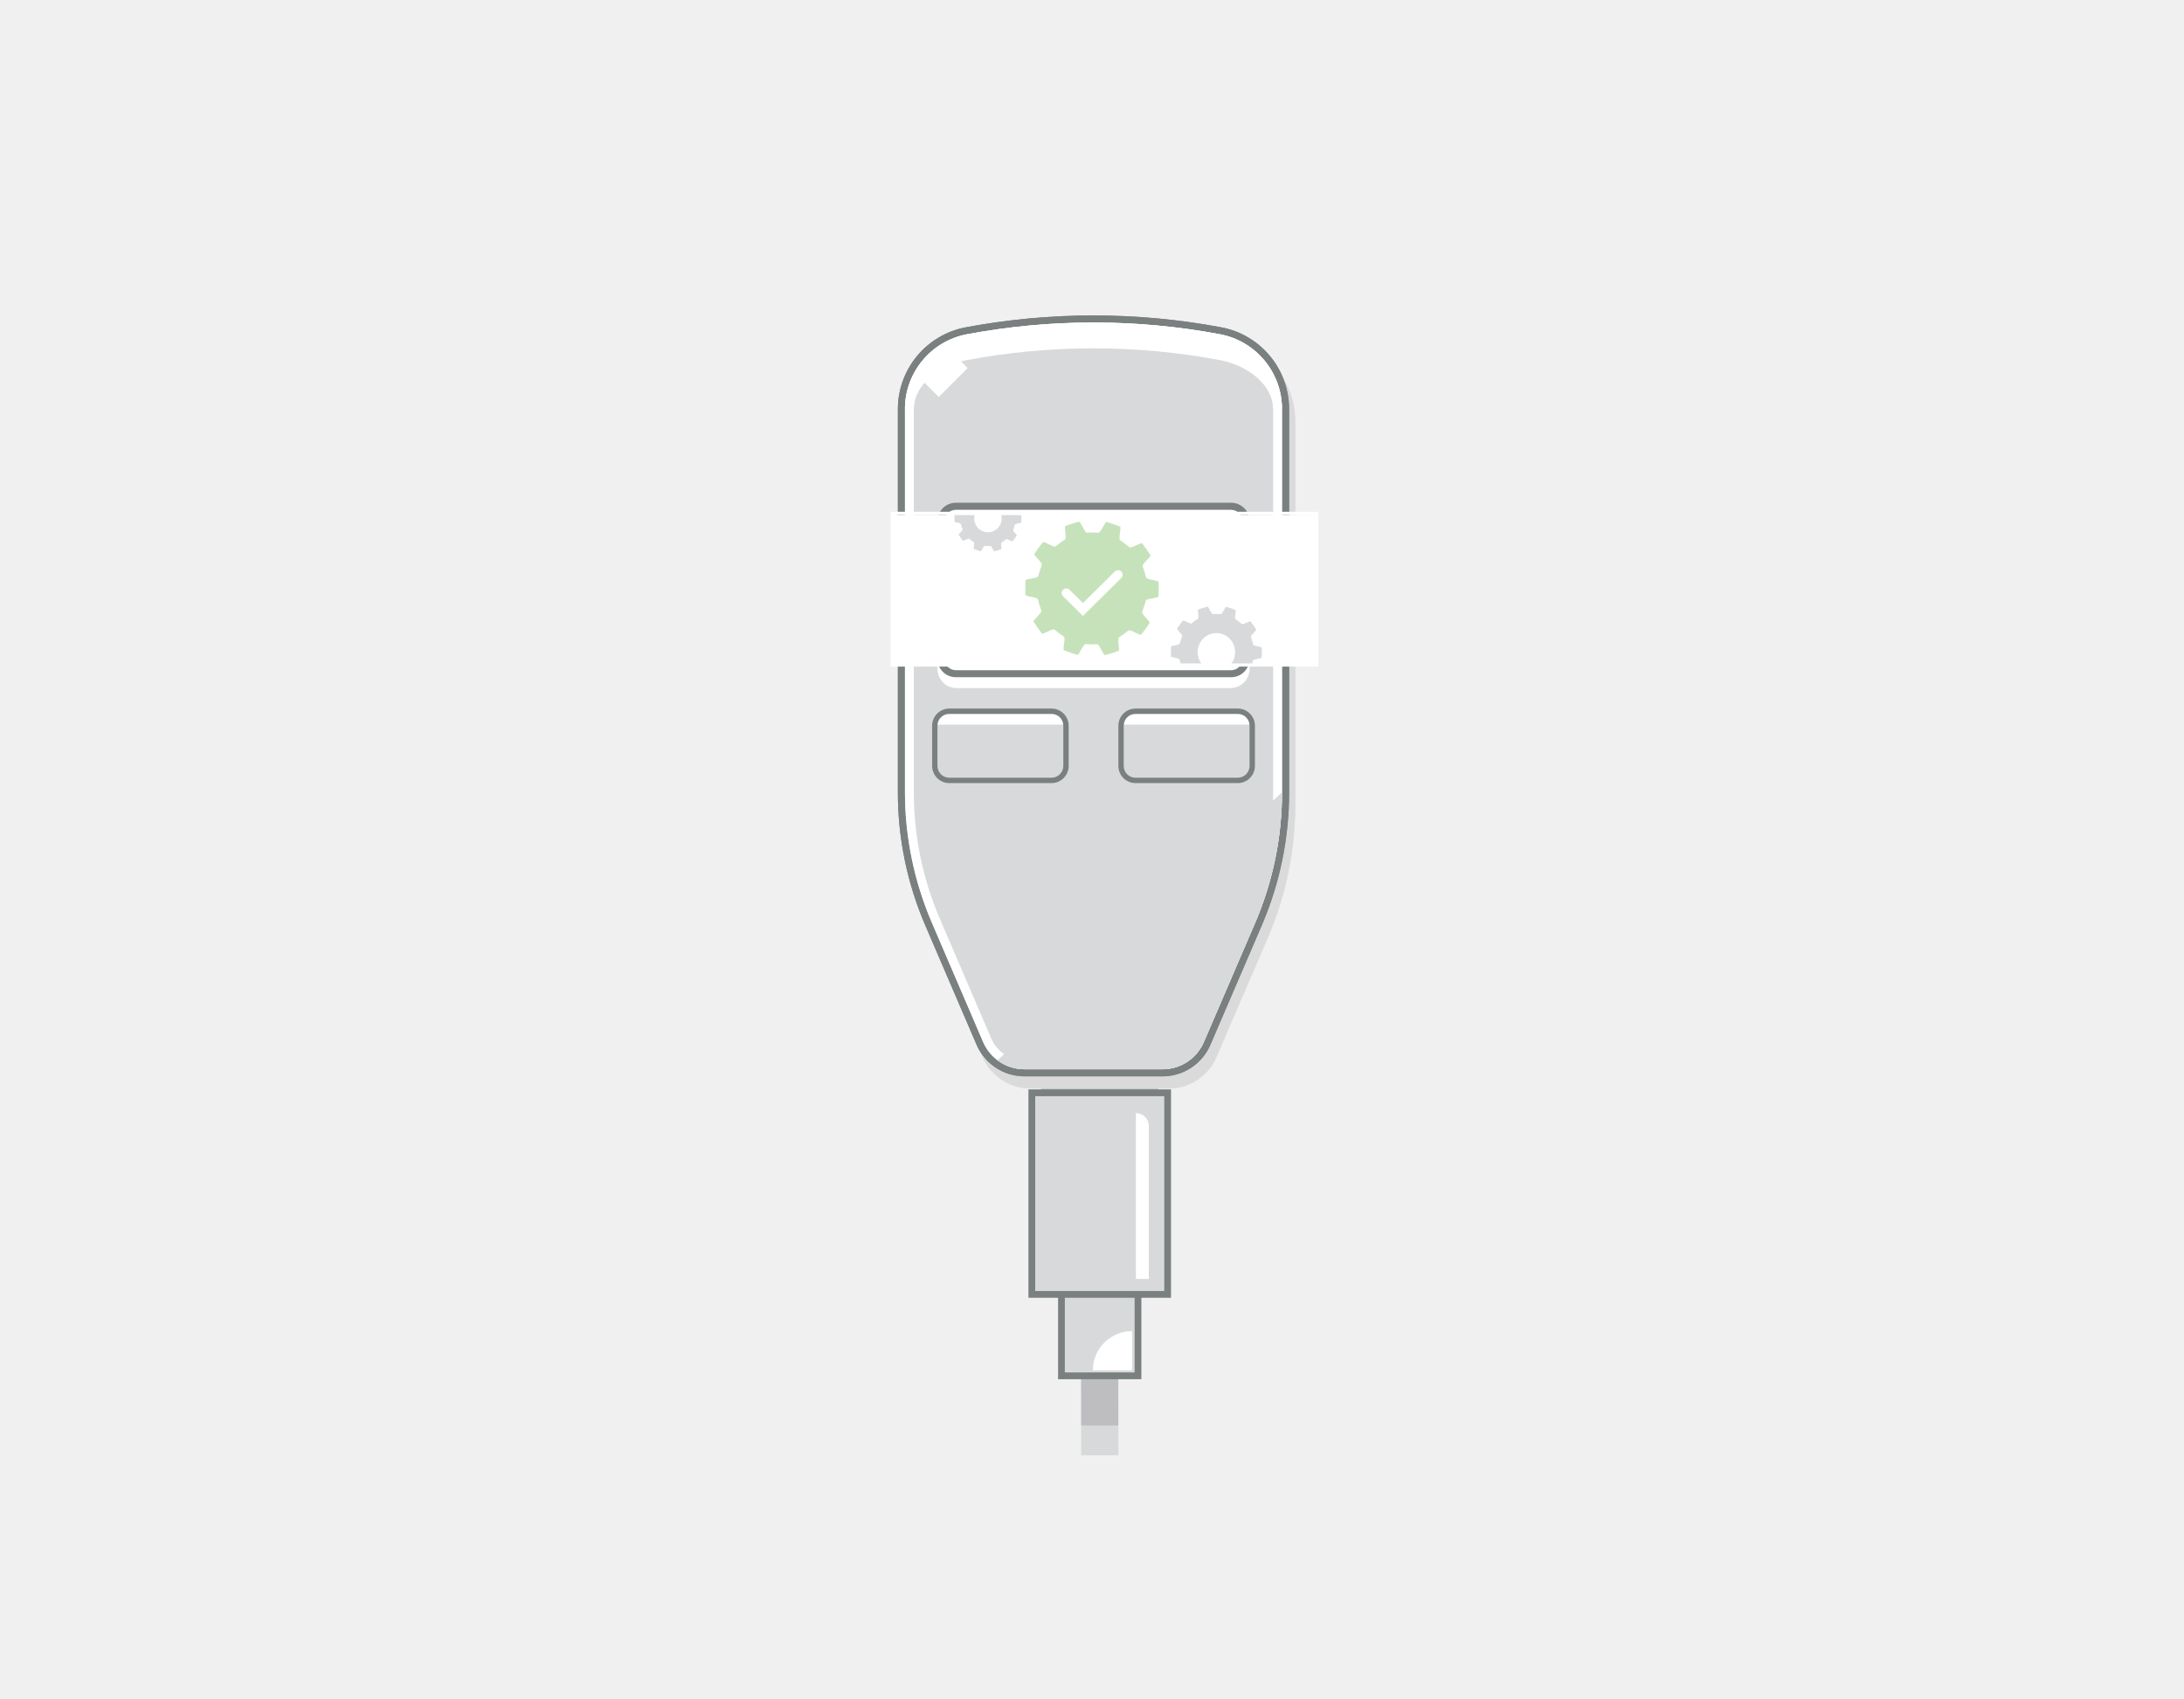
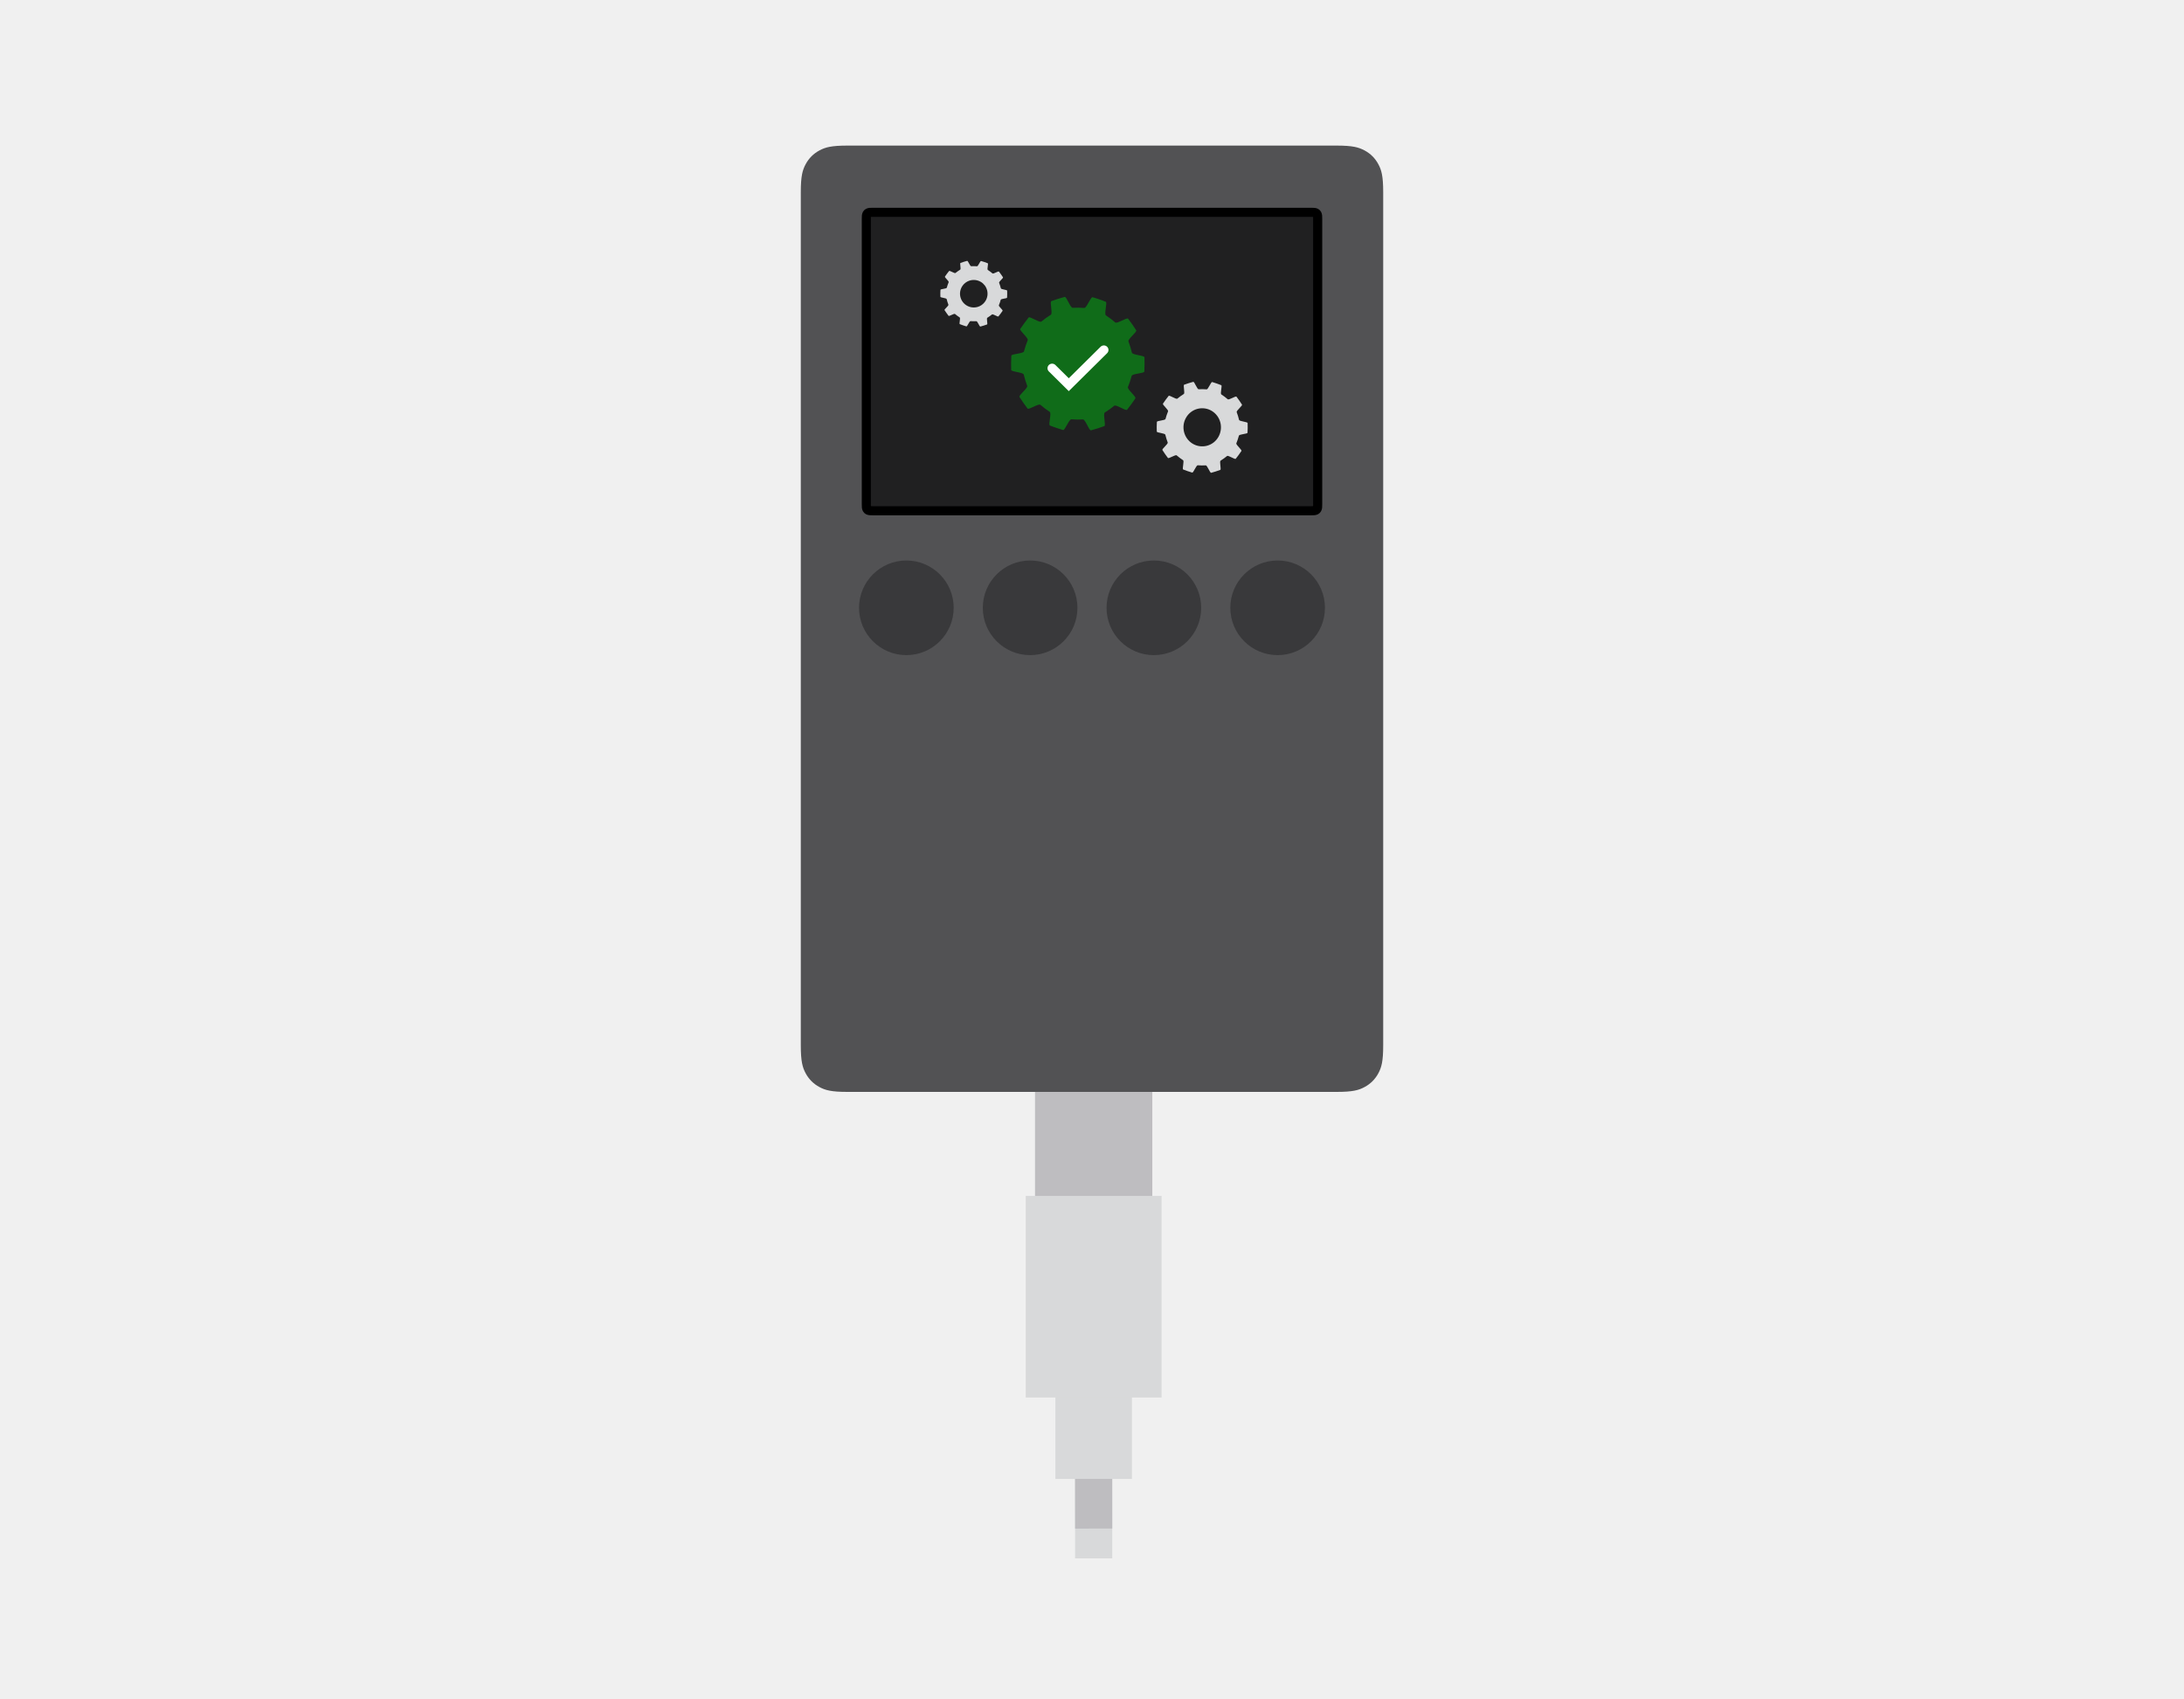
- <svg xmlns="http://www.w3.org/2000/svg" xmlns:xlink="http://www.w3.org/1999/xlink" width="360" height="280" viewBox="0 0 360 280">
-   <defs>
-     <filter id="a" width="112.3%" height="106.3%" x="-6.2%" y="-3.2%" filterUnits="objectBoundingBox">
-       <feOffset dx="1" dy="2" in="SourceAlpha" result="shadowOffsetOuter1" />
-       <feColorMatrix in="shadowOffsetOuter1" result="shadowMatrixOuter1" values="0 0 0 0 0.7 0 0 0 0 0.7 0 0 0 0 0.7 0 0 0 1 0" />
-       <feMerge>
-         <feMergeNode in="shadowMatrixOuter1" />
-         <feMergeNode in="SourceGraphic" />
-       </feMerge>
-     </filter>
-     <path id="b" d="M.063.886h70v25h-70z" />
-   </defs>
-   <g fill="none" fill-rule="evenodd">
-     <path fill="#D8D9DA" fill-rule="nonzero" d="M184.334 202.512v37.385h-6.12v-37.385z" />
-     <path fill="#BEBDC0" fill-rule="nonzero" d="M171.608 162.595h19.335v36.22h-19.335zM184.32 208.087l.017 26.896-6.12.004-.017-26.896z" />
-     <path fill="#D8D9DA" fill-rule="nonzero" d="M174.965 189.897h12.618v36.907h-12.618z" />
-     <path fill="#7A7F80" fill-rule="nonzero" d="M187.026 190.453v35.795h-11.504v-35.795h11.504m1.113-1.112h-13.73v38.02h13.73v-38.02z" />
-     <path fill="#D8D9DA" fill-rule="nonzero" d="M170.081 180.147h22.387v33.235h-22.387z" />
-     <path fill="#7A7F80" fill-rule="nonzero" d="M191.914 180.704v32.122h-21.277v-32.122h21.277m1.112-1.113h-23.502v34.348h23.502V179.59z" />
-     <path fill="#FFF" fill-rule="nonzero" d="M187.235 210.837h2.13v-25.213a2.13 2.13 0 0 0-2.13-2.13v27.343zM180.14 225.894h6.46v-6.464a6.465 6.465 0 0 0-6.46 6.464z" />
-     <g filter="url(#a)" transform="translate(148 52)">
-       <path fill="#D8D9DA" fill-rule="nonzero" d="M20.874 124.852a7.996 7.996 0 0 1-7.355-4.847l-8.452-19.673A54.87 54.87 0 0 1 .585 78.55V15.442A13.156 13.156 0 0 1 11.303 2.53a113.789 113.789 0 0 1 41.889 0A13.156 13.156 0 0 1 63.91 15.442v63.15a54.894 54.894 0 0 1-4.491 21.807l-8.44 19.617a7.999 7.999 0 0 1-7.356 4.845l-22.749-.01z" />
-       <path fill="#7A7F80" fill-rule="nonzero" d="M32.247 1.17c6.99 0 13.966.648 20.837 1.935a12.551 12.551 0 0 1 10.232 12.337v63.15c0 7.42-1.512 14.76-4.444 21.576l-8.44 19.617a7.422 7.422 0 0 1-6.818 4.49h-22.74a7.425 7.425 0 0 1-6.82-4.493l-8.452-19.681a54.609 54.609 0 0 1-4.433-21.55V15.442A12.551 12.551 0 0 1 11.402 3.105a113.215 113.215 0 0 1 20.845-1.936m0-1.169c-7.062.002-14.108.656-21.05 1.956A13.741 13.741 0 0 0 0 15.442v63.109a55.435 55.435 0 0 0 4.529 22.02l8.452 19.664a8.588 8.588 0 0 0 7.893 5.202h22.749a8.58 8.58 0 0 0 7.894-5.199l8.44-19.617a55.42 55.42 0 0 0 4.54-22.038v-63.15A13.74 13.74 0 0 0 53.3 1.957 114.555 114.555 0 0 0 32.247 0z" />
-       <rect width="51.452" height="28.771" x="6.523" y="30.882" fill="#BEBDC0" fill-rule="nonzero" rx="3.041" />
-       <rect width="21.629" height="11.411" x="6.084" y="65.246" fill="#D8D9DA" fill-rule="nonzero" rx="2.389" />
-       <path fill="#7A7F80" fill-rule="nonzero" d="M25.324 65.684a1.95 1.95 0 0 1 1.95 1.95v6.625a1.95 1.95 0 0 1-1.95 1.95H8.478a1.95 1.95 0 0 1-1.955-1.95v-6.625a1.947 1.947 0 0 1 1.955-1.95h16.846m0-.877H8.478a2.83 2.83 0 0 0-2.827 2.827v6.625a2.83 2.83 0 0 0 2.827 2.836h16.846a2.83 2.83 0 0 0 2.827-2.836v-6.625a2.83 2.83 0 0 0-2.827-2.827z" />
-       <rect width="21.629" height="11.411" x="36.782" y="65.246" fill="#D8D9DA" fill-rule="nonzero" rx="2.389" />
-       <path fill="#7A7F80" fill-rule="nonzero" d="M56.022 65.684a1.947 1.947 0 0 1 1.95 1.95v6.625a1.95 1.95 0 0 1-1.95 1.95H39.176a1.95 1.95 0 0 1-1.95-1.95v-6.625a1.95 1.95 0 0 1 1.95-1.95h16.852m0-.877H39.176a2.83 2.83 0 0 0-2.827 2.827v6.625a2.83 2.83 0 0 0 2.827 2.836h16.852a2.83 2.83 0 0 0 2.827-2.827v-6.634a2.83 2.83 0 0 0-2.827-2.827z" />
-       <rect width="51.452" height="28.771" x="6.523" y="30.882" stroke="#000" stroke-width="1.169" rx="3.041" />
-       <path fill="#FFF" fill-rule="nonzero" d="M4.26 10.96l4.763-4.762 2.2 2.2-4.764 4.763z" />
-       <path stroke="#FFF" stroke-width="1.169" d="M9.56 59.653h45.374" />
-       <path stroke="#FFF" stroke-width=".877" d="M8.473 65.684h16.851M39.17 65.684h16.852" />
-       <path fill="#FFF" fill-rule="nonzero" d="M32.247 2.631c6.9.002 13.785.641 20.568 1.91a11.11 11.11 0 0 1 9.048 10.901v63.15a52.807 52.807 0 0 1-4.327 20.997L49.1 119.21a5.96 5.96 0 0 1-5.476 3.605H20.874a5.957 5.957 0 0 1-5.475-3.608L6.946 99.525A52.856 52.856 0 0 1 2.631 78.55V15.442A11.11 11.11 0 0 1 11.694 4.54a112.108 112.108 0 0 1 20.553-1.909m0-1.462c-6.993 0-13.971.648-20.845 1.936A12.551 12.551 0 0 0 1.169 15.442v63.109c0 7.41 1.509 14.742 4.433 21.55l8.452 19.673a7.425 7.425 0 0 0 6.82 4.493h22.749a7.422 7.422 0 0 0 6.818-4.49l8.44-19.618a54.593 54.593 0 0 0 4.444-21.576v-63.15A12.551 12.551 0 0 0 53.092 3.097 113.208 113.208 0 0 0 32.247 1.17z" />
-       <path fill="#D8D9DA" fill-rule="nonzero" d="M16.43 122.79a7.406 7.406 0 0 0 4.444 1.483h22.749a7.423 7.423 0 0 0 6.818-4.49l8.44-19.618a54.593 54.593 0 0 0 4.444-21.576L16.43 122.791z" />
-       <path fill="#FFF" fill-rule="nonzero" d="M11.402 7.359a113.087 113.087 0 0 1 41.673 0c4.476.839 8.77 4.031 8.77 8.083h1.462A12.551 12.551 0 0 0 53.075 3.105a113.087 113.087 0 0 0-41.673 0A12.551 12.551 0 0 0 1.169 15.442h1.462c0-4.09 4.3-7.256 8.771-8.083z" />
-       <path fill="#D8D9DA" fill-rule="nonzero" d="M20.874 124.852a7.996 7.996 0 0 1-7.355-4.847l-8.452-19.673A54.87 54.87 0 0 1 .585 78.55V15.442A13.156 13.156 0 0 1 11.303 2.53a113.789 113.789 0 0 1 41.889 0A13.156 13.156 0 0 1 63.91 15.442v63.15a54.894 54.894 0 0 1-4.491 21.807l-8.44 19.617a7.999 7.999 0 0 1-7.356 4.845l-22.749-.01z" />
-       <path fill="#7A7F80" fill-rule="nonzero" d="M32.247 1.17c6.99 0 13.966.648 20.837 1.935a12.551 12.551 0 0 1 10.232 12.337v63.15c0 7.42-1.512 14.76-4.444 21.576l-8.44 19.617a7.422 7.422 0 0 1-6.818 4.49h-22.74a7.425 7.425 0 0 1-6.82-4.493l-8.452-19.681a54.609 54.609 0 0 1-4.433-21.55V15.442A12.551 12.551 0 0 1 11.402 3.105a113.215 113.215 0 0 1 20.845-1.936m0-1.169c-7.062.002-14.108.656-21.05 1.956A13.741 13.741 0 0 0 0 15.442v63.109a55.435 55.435 0 0 0 4.529 22.02l8.452 19.664a8.588 8.588 0 0 0 7.893 5.202h22.749a8.58 8.58 0 0 0 7.894-5.199l8.44-19.617a55.42 55.42 0 0 0 4.54-22.038v-63.15A13.74 13.74 0 0 0 53.3 1.957 114.555 114.555 0 0 0 32.247 0z" />
-       <path fill="#FFF" fill-rule="nonzero" d="M54.791 61.436H9.701a3.178 3.178 0 0 1-3.178-3.18v-1.644h51.455v1.643a3.18 3.18 0 0 1-3.187 3.181z" />
-       <rect width="50.283" height="27.602" x="7.107" y="31.467" fill="#FFF" fill-rule="nonzero" rx="2.456" />
-       <path fill="#7A7F80" fill-rule="nonzero" d="M54.934 32.051a1.871 1.871 0 0 1 1.868 1.871v22.69c0 1.033-.836 1.87-1.868 1.871H9.56a1.871 1.871 0 0 1-1.868-1.87v-22.7c0-1.032.836-1.869 1.868-1.87h45.374m0-1.17H9.56a3.038 3.038 0 0 0-3.037 3.04v22.69a3.04 3.04 0 0 0 3.037 3.038h45.374a3.04 3.04 0 0 0 3.038-3.04V33.914a3.038 3.038 0 0 0-3.038-3.04z" />
-       <path fill="#FFF" fill-rule="nonzero" d="M6.523 65.684h20.752v1.772H6.523zM37.22 65.684h20.752v1.772H37.22z" />
-       <path fill="#7A7F80" fill-rule="nonzero" d="M25.324 65.684a1.95 1.95 0 0 1 1.95 1.95v6.625a1.95 1.95 0 0 1-1.95 1.95H8.478a1.95 1.95 0 0 1-1.955-1.95v-6.625a1.947 1.947 0 0 1 1.955-1.95h16.846m0-.877H8.478a2.83 2.83 0 0 0-2.827 2.827v6.625a2.83 2.83 0 0 0 2.827 2.836h16.846a2.83 2.83 0 0 0 2.827-2.836v-6.625a2.83 2.83 0 0 0-2.827-2.827zM56.022 65.684a1.947 1.947 0 0 1 1.95 1.95v6.625a1.95 1.95 0 0 1-1.95 1.95H39.176a1.95 1.95 0 0 1-1.95-1.95v-6.625a1.95 1.95 0 0 1 1.95-1.95h16.852m0-.877H39.176a2.83 2.83 0 0 0-2.827 2.827v6.625a2.83 2.83 0 0 0 2.827 2.836h16.852a2.83 2.83 0 0 0 2.827-2.827v-6.634a2.83 2.83 0 0 0-2.827-2.827z" />
-       <path fill="#FFF" fill-rule="nonzero" d="M3.978 10.68l4.763-4.764 2.762 2.762-4.763 4.763z" />
-       <path fill="#FFF" fill-rule="nonzero" d="M32.247 2.631c6.9.002 13.785.641 20.568 1.91a11.11 11.11 0 0 1 9.048 10.901v63.15a52.807 52.807 0 0 1-4.327 20.997L49.1 119.21a5.96 5.96 0 0 1-5.476 3.605H20.874a5.957 5.957 0 0 1-5.475-3.608L6.946 99.525A52.856 52.856 0 0 1 2.631 78.55V15.442A11.11 11.11 0 0 1 11.694 4.54a112.108 112.108 0 0 1 20.553-1.909m0-1.462c-6.993 0-13.971.648-20.845 1.936A12.551 12.551 0 0 0 1.169 15.442v63.109c0 7.41 1.509 14.742 4.433 21.55l8.452 19.673a7.425 7.425 0 0 0 6.82 4.493h22.749a7.422 7.422 0 0 0 6.818-4.49l8.44-19.618a54.593 54.593 0 0 0 4.444-21.576v-63.15A12.551 12.551 0 0 0 53.092 3.097 113.208 113.208 0 0 0 32.247 1.17z" />
-       <path fill="#D8D9DA" fill-rule="nonzero" d="M16.43 122.79a7.406 7.406 0 0 0 4.444 1.483h22.749a7.423 7.423 0 0 0 6.818-4.49l8.44-19.618a54.593 54.593 0 0 0 4.444-21.576L16.43 122.791z" />
-       <path fill="#FFF" fill-rule="nonzero" d="M11.402 7.359a113.087 113.087 0 0 1 41.673 0c4.476.839 8.77 4.031 8.77 8.083h1.462A12.551 12.551 0 0 0 53.075 3.105a113.087 113.087 0 0 0-41.673 0A12.551 12.551 0 0 0 1.169 15.442h1.462c0-4.09 4.3-7.256 8.771-8.083z" />
-     </g>
-     <g transform="translate(147 84)">
-       <mask id="c" fill="#fff">
-         <use xlink:href="#b" />
-       </mask>
-       <use fill="#FFF" fill-rule="nonzero" xlink:href="#b" />
-       <path fill="#D8D9DA" fill-rule="nonzero" d="M20.31.583a7.286 7.286 0 0 0-.285-.91c-.078-.182.717-.768.64-.903a14.689 14.689 0 0 0-.669-.944c-.106-.122-.916.439-1.063.303a7.314 7.314 0 0 0-.768-.568c-.172-.102.128-1.039-.014-1.107-.142-.068-.939-.335-1.095-.37-.156-.037-.486.895-.683.87a7.144 7.144 0 0 0-.95-.011c-.2.018-.513-.917-.665-.885-.152.032-.955.28-1.102.343-.147.062.128 1.008-.043 1.105-.271.166-.53.35-.777.55-.148.128-.947-.445-1.057-.326-.11.119-.605.787-.688.926-.083.14.701.741.617.927-.121.291-.223.59-.305.895-.044.196-1.024.199-1.047.357-.023.16-.028.996-.012 1.152.015.156.999.186 1.037.384.075.31.17.614.284.91.078.183-.718.769-.64.897.079.128.561.822.668.944.108.122.917-.439 1.064-.303.243.206.5.396.767.568.173.102-.127 1.039.015 1.105.142.067.939.337 1.094.373.154.036.487-.896.683-.87.317.024.635.028.952.01.198-.018.512.917.664.885.152-.032.953-.28 1.102-.343.148-.062-.128-1.008.043-1.105.27-.166.53-.35.776-.55.148-.128.948.445 1.058.326.11-.12.605-.787.688-.926.083-.14-.702-.743-.615-.917.121-.291.223-.59.305-.895.044-.196 1.024-.199 1.047-.357.023-.159.028-.996.013-1.152-.015-.156-1-.193-1.039-.388zM17.8 2.631a2.27 2.27 0 1 1-.795-3.108 2.271 2.271 0 0 1 .794 3.111v-.003zM59.574 22.268a10.1 10.1 0 0 0-.385-1.26c-.106-.253.977-1.063.871-1.25a19.366 19.366 0 0 0-.909-1.307c-.144-.166-1.247.606-1.447.419a9.966 9.966 0 0 0-1.045-.787c-.235-.142.175-1.439-.019-1.53a17.86 17.86 0 0 0-1.49-.516c-.213-.05-.662 1.24-.93 1.204a9.554 9.554 0 0 0-1.294-.014c-.27.025-.696-1.27-.903-1.226a19.34 19.34 0 0 0-1.5.475c-.2.087.175 1.396-.059 1.53-.368.231-.72.486-1.057.763-.2.177-1.288-.617-1.438-.452-.15.165-.824 1.09-.937 1.283-.113.193.95 1.025.838 1.273a9.964 9.964 0 0 0-.416 1.24c-.06.27-1.393.273-1.425.493-.031.22-.038 1.38-.017 1.595.02.214 1.36.257 1.412.531.103.429.232.85.387 1.262.106.251-.977 1.054-.871 1.249a17.6 17.6 0 0 0 .909 1.307c.146.169 1.247-.607 1.447-.42.33.286.68.548 1.045.787.235.142-.175 1.439.019 1.533.193.094 1.278.464 1.49.513.213.05.662-1.24.928-1.204.431.034.864.038 1.296.014.27-.025.696 1.27.903 1.226a18.827 18.827 0 0 0 1.5-.475c.202-.089-.175-1.396.059-1.53.367-.23.72-.484 1.055-.76.202-.178 1.29.614 1.44.45.15-.166.824-1.09.937-1.284.113-.193-.95-1.025-.838-1.273.166-.404.305-.818.416-1.24.06-.272 1.393-.275 1.425-.495.031-.22.038-1.378.017-1.594-.02-.217-1.36-.264-1.414-.53zm-3.416 2.835a3.06 3.06 0 0 1-4.232 1.098c-1.467-.886-1.95-2.814-1.08-4.306a3.06 3.06 0 0 1 4.23-1.101 3.138 3.138 0 0 1 1.419 1.926 3.19 3.19 0 0 1-.337 2.383z" mask="url(#c)" />
-     </g>
-     <path fill="#FFF" fill-rule="nonzero" d="M217.319 84.362h-70.512v25.512h70.512V84.362zm-.513.511v24.488h-69.488V84.873h69.488z" />
-     <path fill="#C6E2BA" fill-rule="nonzero" d="M188.26 100.857c.243-.595.446-1.205.61-1.828.088-.396 2.052-.402 2.09-.724.036-.323.055-2.022.026-2.346-.03-.325-2.001-.377-2.075-.771a15.066 15.066 0 0 0-.565-1.848c-.157-.37 1.433-1.547 1.275-1.832-.158-.285-1.12-1.67-1.333-1.916-.213-.247-1.83.89-2.124.615a14.435 14.435 0 0 0-1.527-1.154c-.345-.214.26-2.11-.028-2.248-.289-.139-1.876-.683-2.186-.75-.31-.066-.972 1.812-1.369 1.766-.63-.05-1.264-.057-1.895-.022-.396.038-1.011-1.862-1.326-1.797-.315.064-1.904.566-2.2.696-.296.13.26 2.047-.087 2.248-.54.336-1.058.708-1.549 1.114-.296.265-1.895-.903-2.106-.661-.21.242-1.213 1.592-1.38 1.878-.166.286 1.393 1.504 1.226 1.867a14.978 14.978 0 0 0-.61 1.828c-.085.395-2.05.401-2.086.723-.037.323-.056 2.022-.027 2.346.03.325 2.001.377 2.074.772.15.628.339 1.244.566 1.847.156.37-1.433 1.547-1.275 1.832.158.285 1.12 1.67 1.333 1.916.213.247 1.83-.89 2.124-.614.484.418.994.804 1.527 1.154.344.208-.26 2.11.028 2.248.289.14 1.876.682 2.186.75.31.067.972-1.813 1.369-1.766.63.05 1.264.056 1.895.022.396-.039 1.011 1.86 1.326 1.796.315-.064 1.905-.567 2.2-.697.294-.13-.26-2.047.087-2.248.54-.334 1.056-.704 1.548-1.107.296-.266 1.895.903 2.111.662.216-.241 1.209-1.598 1.375-1.882.167-.283-1.393-1.507-1.228-1.869z" />
-     <path fill="#FFF" d="M175.224 97.225a.768.768 0 0 1 1.074 0l2.21 2.186 5.245-5.192a.768.768 0 0 1 1.074 0 .746.746 0 0 1 0 1.063l-6.322 6.255-3.284-3.25a.746.746 0 0 1 .003-1.062z" />
-   </g>
+ <svg xmlns="http://www.w3.org/2000/svg" width="360" height="280" viewBox="0 0 360 280" fill="none">
+   <path d="M183.334 219.512V256.897H177.214V219.512H183.334Z" fill="#D8D9DA" />
+   <path d="M170.608 179.595H189.943V215.815H170.608V179.595ZM183.32 225.087L183.337 251.983L177.217 251.987L177.2 225.091L183.32 225.087Z" fill="#BEBDC0" />
+   <path d="M173.965 206.897H186.583V243.804H173.965V206.897Z" fill="#D8D9DA" />
+   <path d="M169.081 197.147H191.468V230.382H169.081V197.147Z" fill="#D8D9DA" />
+   <path fill-rule="evenodd" clip-rule="evenodd" d="M139.692 24H220.308C222.983 24 223.953 24.279 224.931 24.801C225.908 25.324 226.676 26.092 227.199 27.07C227.722 28.047 228 29.017 228 31.692V172.308C228 174.983 227.722 175.953 227.199 176.931C226.676 177.908 225.908 178.676 224.931 179.199C223.953 179.722 222.983 180 220.308 180H139.692C137.017 180 136.047 179.722 135.069 179.199C134.092 178.676 133.324 177.908 132.801 176.931C132.278 175.953 132 174.983 132 172.308V31.692C132 29.017 132.278 28.047 132.801 27.07C133.324 26.092 134.092 25.324 135.069 24.801C136.047 24.279 137.017 24 139.692 24Z" fill="#525254" />
+   <path d="M149.401 107.997C153.708 107.997 157.201 104.504 157.201 100.197C157.201 95.889 153.708 92.397 149.401 92.397C145.093 92.397 141.601 95.889 141.601 100.197C141.601 104.504 145.093 107.997 149.401 107.997Z" fill="#39393B" />
+   <path d="M169.8 107.997C174.108 107.997 177.6 104.504 177.6 100.197C177.6 95.889 174.108 92.397 169.8 92.397C165.492 92.397 162 95.889 162 100.197C162 104.504 165.492 107.997 169.8 107.997Z" fill="#39393B" />
+   <path d="M190.199 107.997C194.507 107.997 197.999 104.504 197.999 100.197C197.999 95.889 194.507 92.397 190.199 92.397C185.892 92.397 182.399 95.889 182.399 100.197C182.399 104.504 185.892 107.997 190.199 107.997Z" fill="#39393B" />
+   <path d="M210.599 107.997C214.907 107.997 218.399 104.504 218.399 100.197C218.399 95.889 214.907 92.397 210.599 92.397C206.291 92.397 202.799 95.889 202.799 100.197C202.799 104.504 206.291 107.997 210.599 107.997Z" fill="#39393B" />
+   <path fill-rule="evenodd" clip-rule="evenodd" d="M216.182 35C216.58 35.001 216.751 35.011 216.914 35.098C216.995 35.142 217.058 35.205 217.102 35.286C217.195 35.46 217.2 35.645 217.2 36.107V83.092C217.2 83.555 217.195 83.739 217.102 83.913C217.058 83.994 216.995 84.058 216.914 84.101C216.74 84.194 216.555 84.2 216.093 84.2H143.908C143.445 84.2 143.261 84.194 143.087 84.101C143.006 84.058 142.942 83.994 142.899 83.913C142.806 83.739 142.8 83.555 142.8 83.092L142.8 36.018C142.801 35.62 142.812 35.448 142.899 35.286C142.942 35.205 143.006 35.142 143.087 35.098C143.261 35.005 143.445 34.999 143.908 34.999L216.182 35Z" fill="#202021" stroke="black" stroke-width="1.5" />
+   <path d="M164.975 47.526C164.9 47.217 164.805 46.913 164.69 46.616C164.612 46.434 165.407 45.848 165.33 45.713C165.12 45.389 164.897 45.075 164.661 44.769C164.555 44.647 163.745 45.208 163.598 45.072C163.355 44.866 163.098 44.676 162.83 44.504C162.658 44.402 162.958 43.465 162.816 43.397C162.674 43.329 161.877 43.062 161.721 43.027C161.565 42.99 161.235 43.922 161.038 43.897C160.722 43.872 160.405 43.868 160.088 43.886C159.888 43.904 159.575 42.969 159.423 43.001C159.271 43.033 158.468 43.281 158.321 43.344C158.174 43.406 158.449 44.352 158.278 44.449C158.007 44.615 157.748 44.799 157.501 44.999C157.353 45.127 156.554 44.554 156.444 44.673C156.334 44.792 155.839 45.46 155.756 45.599C155.673 45.739 156.457 46.34 156.373 46.526C156.252 46.817 156.15 47.116 156.068 47.421C156.024 47.617 155.044 47.62 155.021 47.778C154.998 47.938 154.993 48.774 155.009 48.93C155.024 49.086 156.008 49.116 156.046 49.314C156.121 49.624 156.216 49.928 156.33 50.224C156.408 50.407 155.612 50.993 155.69 51.121C155.769 51.249 156.251 51.943 156.358 52.065C156.466 52.187 157.275 51.626 157.422 51.762C157.665 51.968 157.922 52.158 158.189 52.33C158.362 52.432 158.062 53.369 158.204 53.435C158.346 53.502 159.143 53.772 159.298 53.808C159.452 53.844 159.785 52.912 159.981 52.938C160.298 52.962 160.616 52.966 160.933 52.948C161.131 52.93 161.445 53.865 161.597 53.833C161.749 53.801 162.55 53.553 162.699 53.49C162.847 53.428 162.571 52.482 162.742 52.385C163.012 52.219 163.272 52.035 163.518 51.835C163.666 51.707 164.466 52.28 164.576 52.161C164.686 52.041 165.181 51.374 165.264 51.235C165.347 51.095 164.562 50.492 164.649 50.318C164.77 50.027 164.872 49.728 164.954 49.423C164.998 49.227 165.978 49.224 166.001 49.066C166.024 48.907 166.029 48.07 166.014 47.914C165.999 47.758 165.014 47.721 164.975 47.526ZM162.465 49.574C162.237 49.96 161.898 50.27 161.494 50.465C161.089 50.659 160.635 50.728 160.191 50.665C159.746 50.602 159.33 50.407 158.996 50.108C158.662 49.808 158.424 49.416 158.312 48.98C158.201 48.545 158.221 48.087 158.371 47.663C158.52 47.24 158.792 46.87 159.151 46.601C159.51 46.332 159.942 46.175 160.39 46.151C160.839 46.127 161.284 46.237 161.67 46.466C162.188 46.773 162.562 47.274 162.711 47.857C162.86 48.44 162.771 49.059 162.464 49.577V49.574H162.465ZM204.239 69.211C204.139 68.783 204.01 68.362 203.854 67.951C203.748 67.698 204.831 66.888 204.725 66.701C204.44 66.253 204.137 65.817 203.816 65.394C203.672 65.228 202.569 66 202.369 65.813C202.039 65.528 201.69 65.265 201.324 65.026C201.089 64.884 201.499 63.587 201.305 63.496C200.816 63.302 200.319 63.13 199.815 62.98C199.602 62.93 199.153 64.22 198.885 64.184C198.455 64.15 198.022 64.145 197.591 64.17C197.321 64.195 196.895 62.9 196.688 62.944C196.182 63.082 195.682 63.24 195.188 63.419C194.988 63.506 195.363 64.815 195.129 64.949C194.761 65.18 194.409 65.435 194.072 65.712C193.872 65.889 192.784 65.095 192.634 65.26C192.484 65.425 191.81 66.35 191.697 66.543C191.584 66.736 192.647 67.568 192.535 67.816C192.37 68.22 192.231 68.634 192.119 69.056C192.059 69.326 190.726 69.329 190.694 69.549C190.663 69.769 190.656 70.929 190.677 71.144C190.697 71.358 192.037 71.401 192.089 71.675C192.192 72.104 192.321 72.525 192.476 72.937C192.582 73.188 191.499 73.991 191.605 74.186C191.888 74.635 192.192 75.071 192.514 75.493C192.66 75.662 193.761 74.886 193.961 75.073C194.291 75.359 194.641 75.621 195.006 75.86C195.241 76.002 194.831 77.299 195.025 77.393C195.218 77.487 196.303 77.857 196.515 77.906C196.728 77.956 197.177 76.666 197.443 76.702C197.874 76.736 198.307 76.74 198.739 76.716C199.009 76.691 199.435 77.986 199.642 77.942C200.149 77.804 200.649 77.646 201.142 77.467C201.344 77.378 200.967 76.071 201.201 75.937C201.568 75.707 201.921 75.453 202.256 75.177C202.458 74.999 203.546 75.791 203.696 75.627C203.846 75.461 204.52 74.537 204.633 74.343C204.746 74.15 203.683 73.318 203.795 73.07C203.961 72.666 204.1 72.252 204.211 71.83C204.271 71.558 205.604 71.555 205.636 71.335C205.667 71.115 205.674 69.957 205.653 69.741C205.633 69.524 204.293 69.477 204.239 69.211ZM200.823 72.046C200.621 72.399 200.349 72.708 200.026 72.955C199.702 73.202 199.332 73.382 198.938 73.484C198.544 73.586 198.133 73.609 197.73 73.55C197.327 73.492 196.94 73.354 196.591 73.144C195.124 72.258 194.641 70.33 195.511 68.838C195.714 68.485 195.985 68.175 196.308 67.928C196.632 67.681 197.001 67.501 197.395 67.399C197.789 67.296 198.199 67.273 198.602 67.331C199.005 67.389 199.392 67.527 199.741 67.737C200.45 68.166 200.96 68.859 201.16 69.663C201.363 70.471 201.242 71.326 200.823 72.046Z" fill="#D8D9DA" />
+   <path d="M185.925 63.8C186.168 63.205 186.371 62.595 186.535 61.972C186.623 61.576 188.587 61.57 188.625 61.248C188.661 60.925 188.68 59.226 188.651 58.902C188.621 58.577 186.65 58.525 186.576 58.131C186.428 57.504 186.239 56.886 186.011 56.283C185.854 55.913 187.444 54.736 187.286 54.451C187.128 54.166 186.166 52.781 185.953 52.535C185.74 52.288 184.123 53.425 183.829 53.15C183.346 52.732 182.836 52.346 182.302 51.996C181.957 51.782 182.562 49.886 182.274 49.748C181.985 49.609 180.398 49.065 180.088 48.998C179.778 48.932 179.116 50.81 178.719 50.764C178.089 50.714 177.455 50.707 176.824 50.742C176.428 50.78 175.813 48.88 175.498 48.945C175.183 49.009 173.594 49.511 173.298 49.641C173.002 49.771 173.558 51.688 173.211 51.889C172.671 52.225 172.153 52.597 171.662 53.003C171.366 53.268 169.767 52.1 169.556 52.342C169.346 52.584 168.343 53.934 168.176 54.22C168.01 54.506 169.569 55.724 169.402 56.087C169.16 56.683 168.956 57.293 168.792 57.915C168.707 58.31 166.742 58.316 166.706 58.638C166.669 58.961 166.65 60.66 166.679 60.984C166.709 61.309 168.68 61.361 168.753 61.756C168.903 62.384 169.092 63 169.319 63.603C169.475 63.973 167.886 65.15 168.044 65.435C168.202 65.72 169.164 67.105 169.377 67.351C169.59 67.598 171.207 66.461 171.501 66.737C171.985 67.155 172.495 67.541 173.028 67.891C173.372 68.099 172.768 70.001 173.056 70.139C173.345 70.279 174.932 70.821 175.242 70.889C175.552 70.956 176.214 69.076 176.611 69.123C177.241 69.173 177.875 69.179 178.506 69.145C178.902 69.106 179.517 71.005 179.832 70.941C180.147 70.877 181.737 70.374 182.032 70.244C182.326 70.114 181.772 68.197 182.119 67.996C182.659 67.662 183.175 67.292 183.667 66.889C183.963 66.623 185.562 67.792 185.778 67.551C185.994 67.31 186.987 65.953 187.153 65.669C187.32 65.386 185.76 64.162 185.925 63.8Z" fill="#00B812" fill-opacity="0.5" />
+   <path fill-rule="evenodd" clip-rule="evenodd" d="M172.889 60.168C173.033 60.028 173.226 59.949 173.426 59.949C173.627 59.949 173.82 60.028 173.963 60.168L176.173 62.354L181.418 57.162C181.562 57.022 181.755 56.943 181.955 56.943C182.156 56.943 182.349 57.022 182.492 57.162C182.563 57.232 182.619 57.315 182.657 57.406C182.695 57.497 182.715 57.595 182.715 57.694C182.715 57.793 182.695 57.891 182.657 57.982C182.619 58.073 182.563 58.156 182.492 58.225L176.17 64.48L172.886 61.23C172.816 61.161 172.761 61.078 172.723 60.987C172.685 60.895 172.665 60.797 172.666 60.699C172.666 60.6 172.686 60.502 172.724 60.411C172.763 60.32 172.819 60.237 172.889 60.168Z" fill="white" />
</svg>
